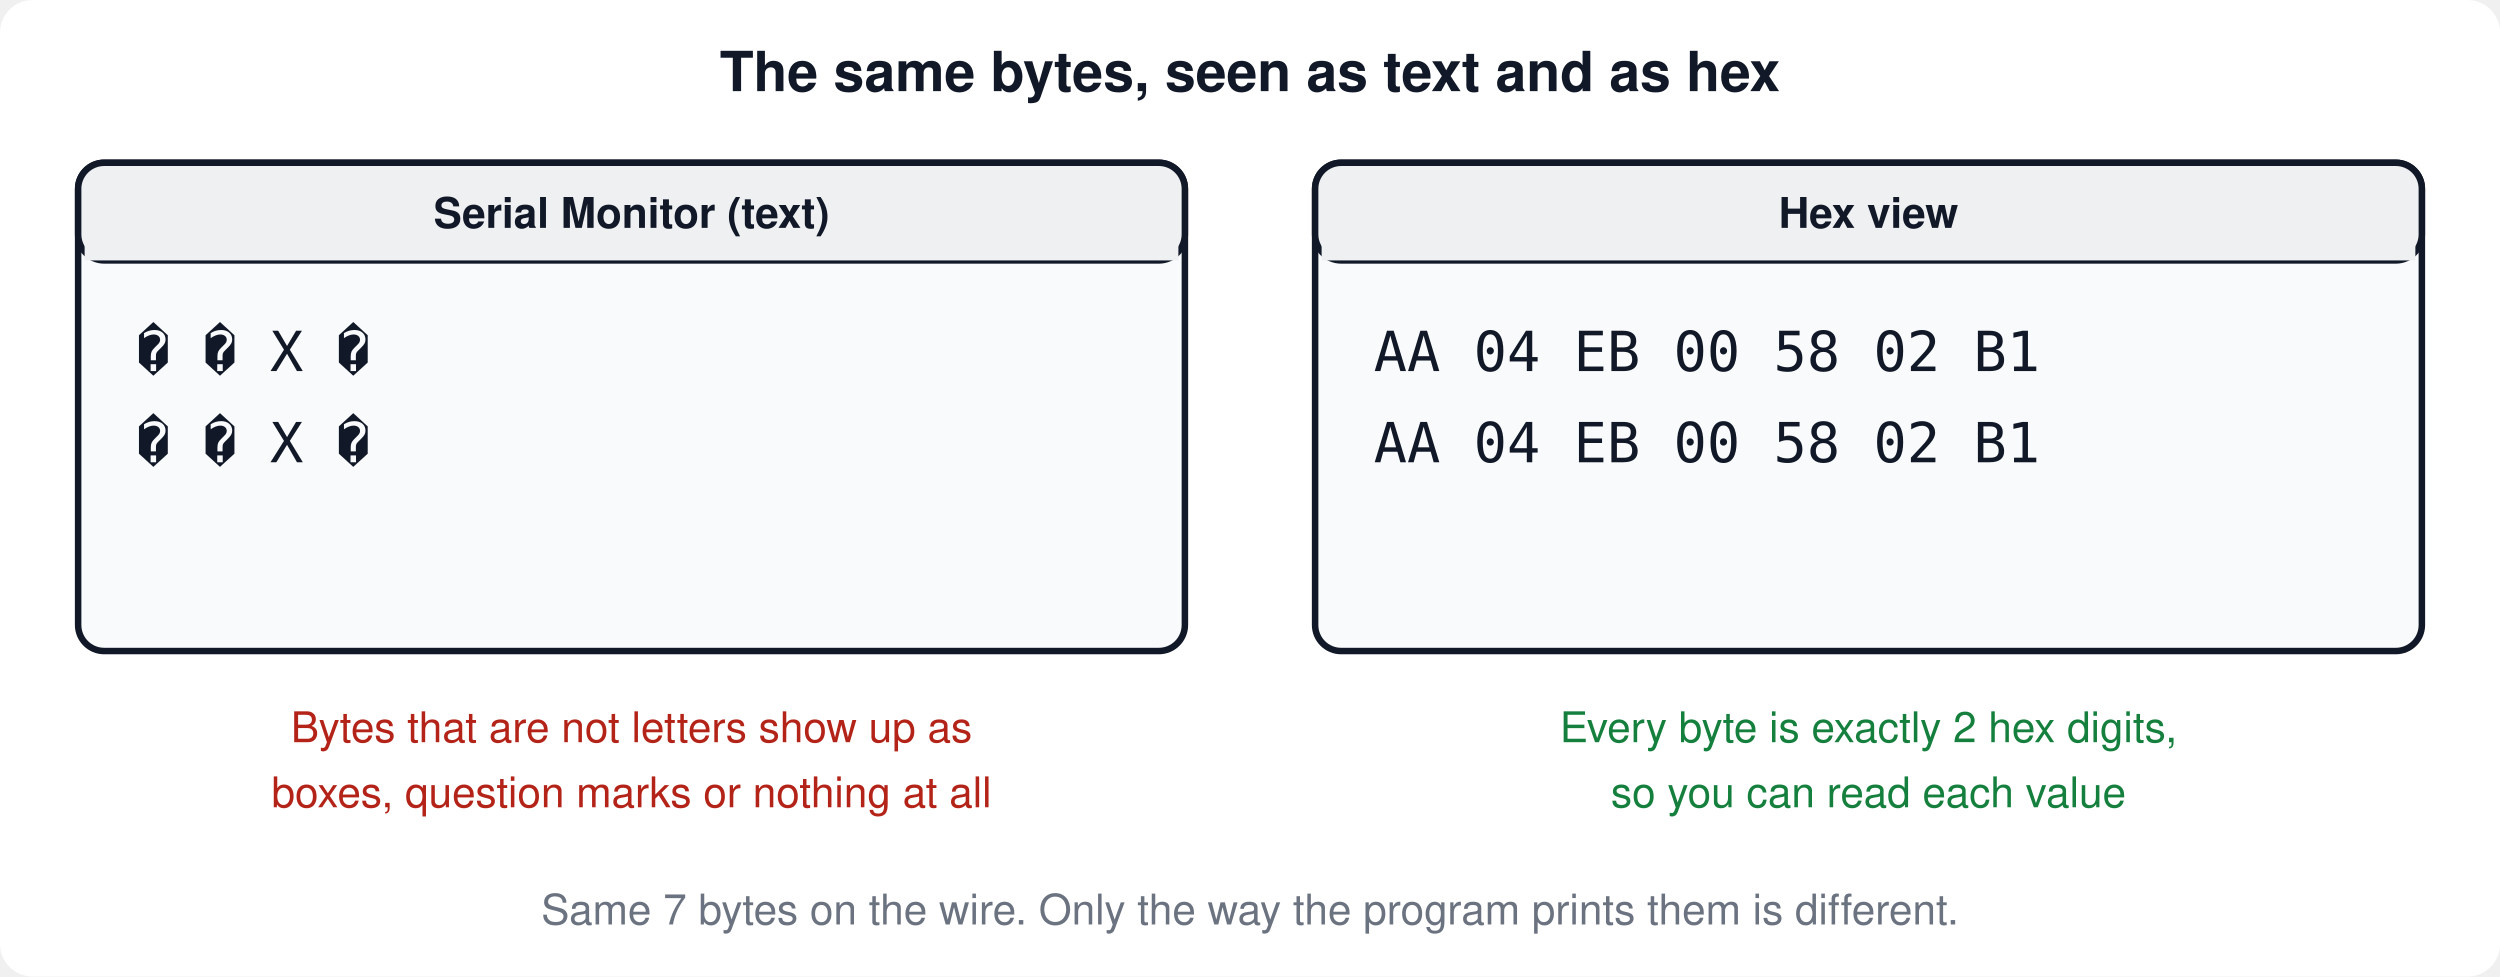
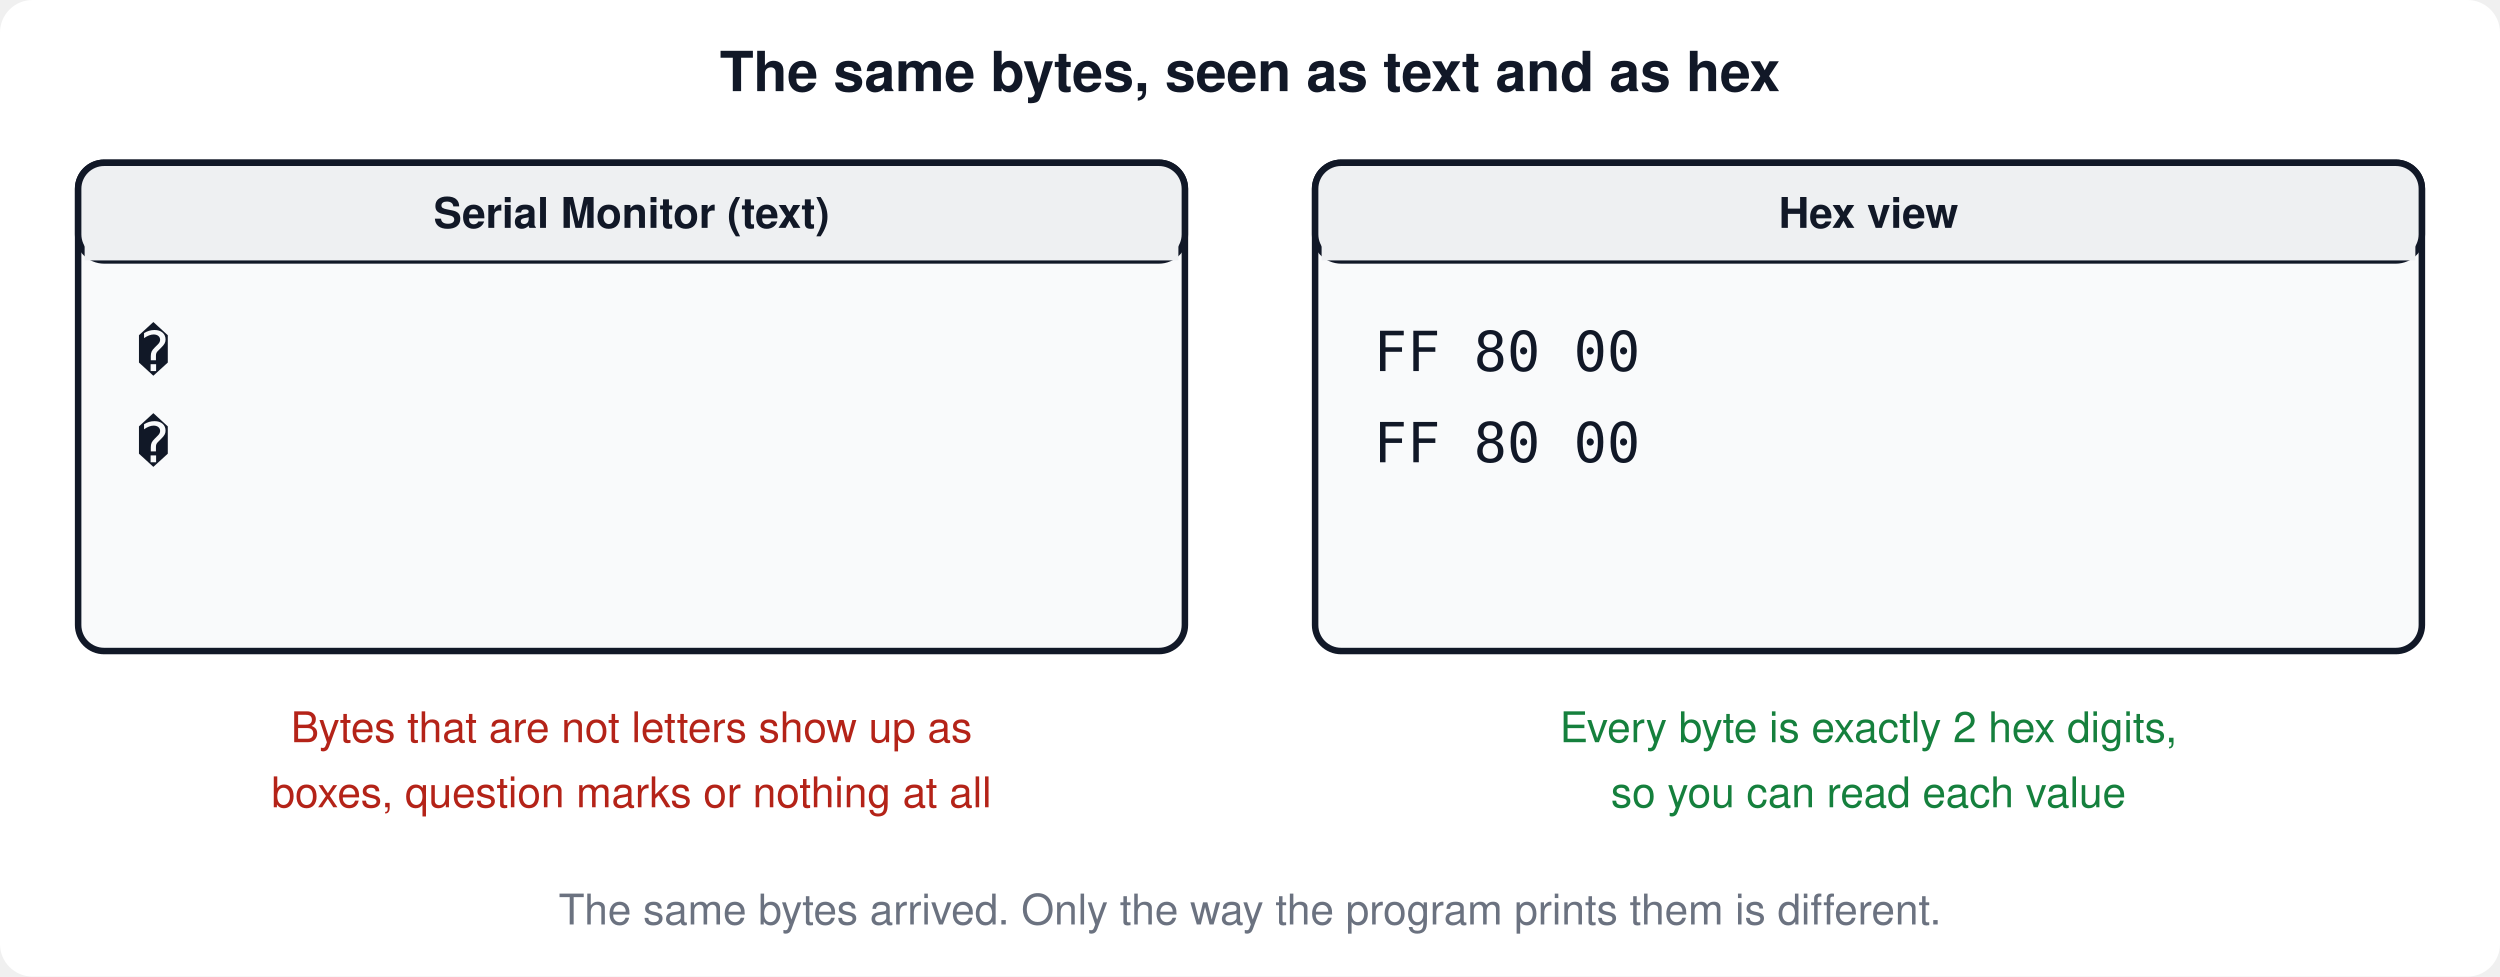
<svg xmlns="http://www.w3.org/2000/svg" viewBox="0 0 768 300" width="768" height="300" font-family="Helvetica, Arial, sans-serif">
  <defs>
    <marker id="ah" viewBox="0 0 10 10" refX="8" refY="5" markerWidth="7" markerHeight="7" orient="auto-start-reverse">
      <path d="M0,0 L10,5 L0,10 z" fill="context-stroke" />
    </marker>
  </defs>
  <rect width="768" height="300" rx="10" fill="#ffffff" />
  <text x="384.0" y="28" font-size="17" font-weight="bold" text-anchor="middle" fill="#111827">The same bytes, seen as text and as hex</text>
  <rect x="24" y="50" width="340" height="150" rx="8" fill="#f9fafb" stroke="#111827" stroke-width="2" />
  <rect x="24" y="50" width="340" height="30" rx="8" fill="#eef0f2" stroke="#111827" stroke-width="2" />
  <rect x="26" y="70" width="336" height="10" fill="#eef0f2" />
  <text x="194.0" y="70" font-size="13" font-weight="bold" text-anchor="middle" fill="#111827">Serial Monitor (text)</text>
-   <text x="42" y="114" font-size="17" text-anchor="start" fill="#111827" font-family="Menlo, Consolas, monospace">� �  X �</text>
-   <text x="42" y="142" font-size="17" text-anchor="start" fill="#111827" font-family="Menlo, Consolas, monospace">� �  X �</text>
+   <text x="42" y="114" font-size="17" text-anchor="start" fill="#111827" font-family="Menlo, Consolas, monospace">� </text>
+   <text x="42" y="142" font-size="17" text-anchor="start" fill="#111827" font-family="Menlo, Consolas, monospace">� </text>
  <rect x="404" y="50" width="340" height="150" rx="8" fill="#f9fafb" stroke="#111827" stroke-width="2" />
  <rect x="404" y="50" width="340" height="30" rx="8" fill="#eef0f2" stroke="#111827" stroke-width="2" />
  <rect x="406" y="70" width="336" height="10" fill="#eef0f2" />
  <text x="574.0" y="70" font-size="13" font-weight="bold" text-anchor="middle" fill="#111827">Hex view</text>
-   <text x="422" y="114" font-size="17" text-anchor="start" fill="#111827" font-family="Menlo, Consolas, monospace">AA 04 EB 00 58 02 B1</text>
-   <text x="422" y="142" font-size="17" text-anchor="start" fill="#111827" font-family="Menlo, Consolas, monospace">AA 04 EB 00 58 02 B1</text>
+   <text x="422" y="114" font-size="17" text-anchor="start" fill="#111827" font-family="Menlo, Consolas, monospace">FF 80 00</text>
+   <text x="422" y="142" font-size="17" text-anchor="start" fill="#111827" font-family="Menlo, Consolas, monospace">FF 80 00</text>
  <text x="194" y="228" font-size="13" text-anchor="middle" fill="#b42318">Bytes that are not letters show up as</text>
  <text x="194" y="248" font-size="13" text-anchor="middle" fill="#b42318">boxes, question marks or nothing at all</text>
  <text x="574" y="228" font-size="13" text-anchor="middle" fill="#15803d">Every byte is exactly 2 hex digits,</text>
  <text x="574" y="248" font-size="13" text-anchor="middle" fill="#15803d">so you can read each value</text>
-   <text x="384" y="284" font-size="13" text-anchor="middle" fill="#6b7280">Same 7 bytes on the wire. Only the way the program prints them is different.</text>
+   <text x="384" y="284" font-size="13" text-anchor="middle" fill="#6b7280">The same bytes arrived. Only the way the program prints them is different.</text>
</svg>
